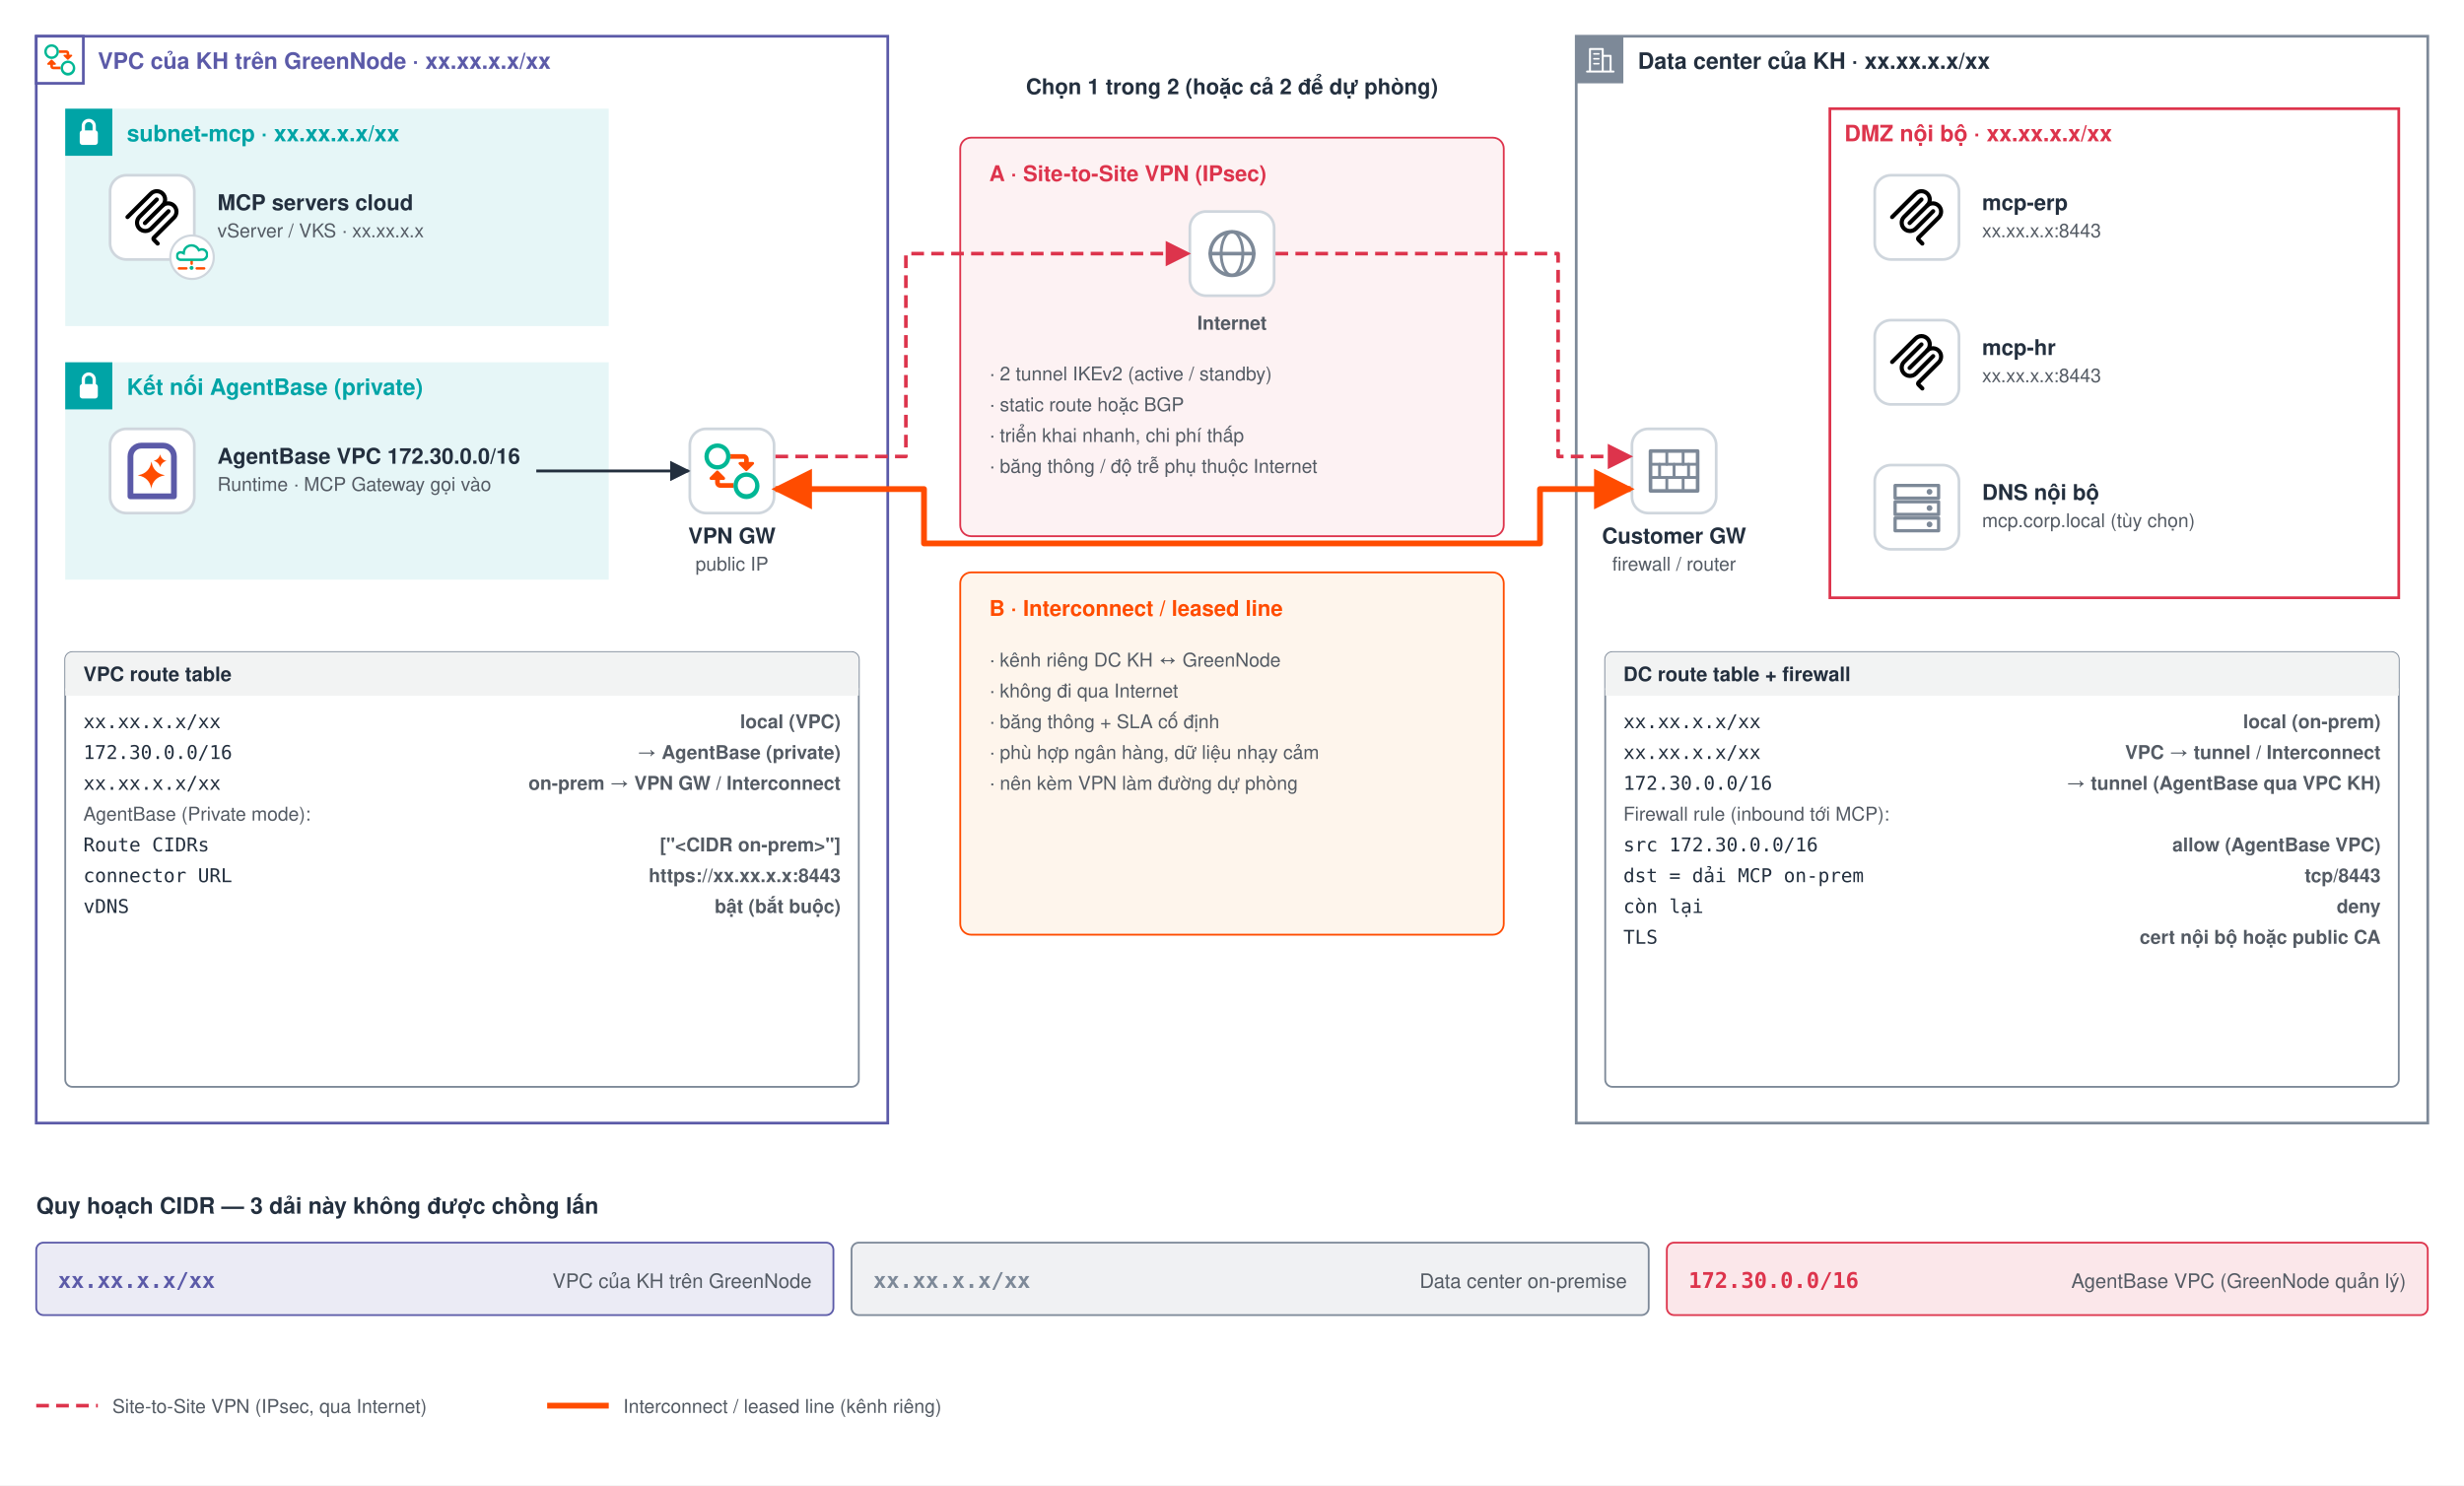
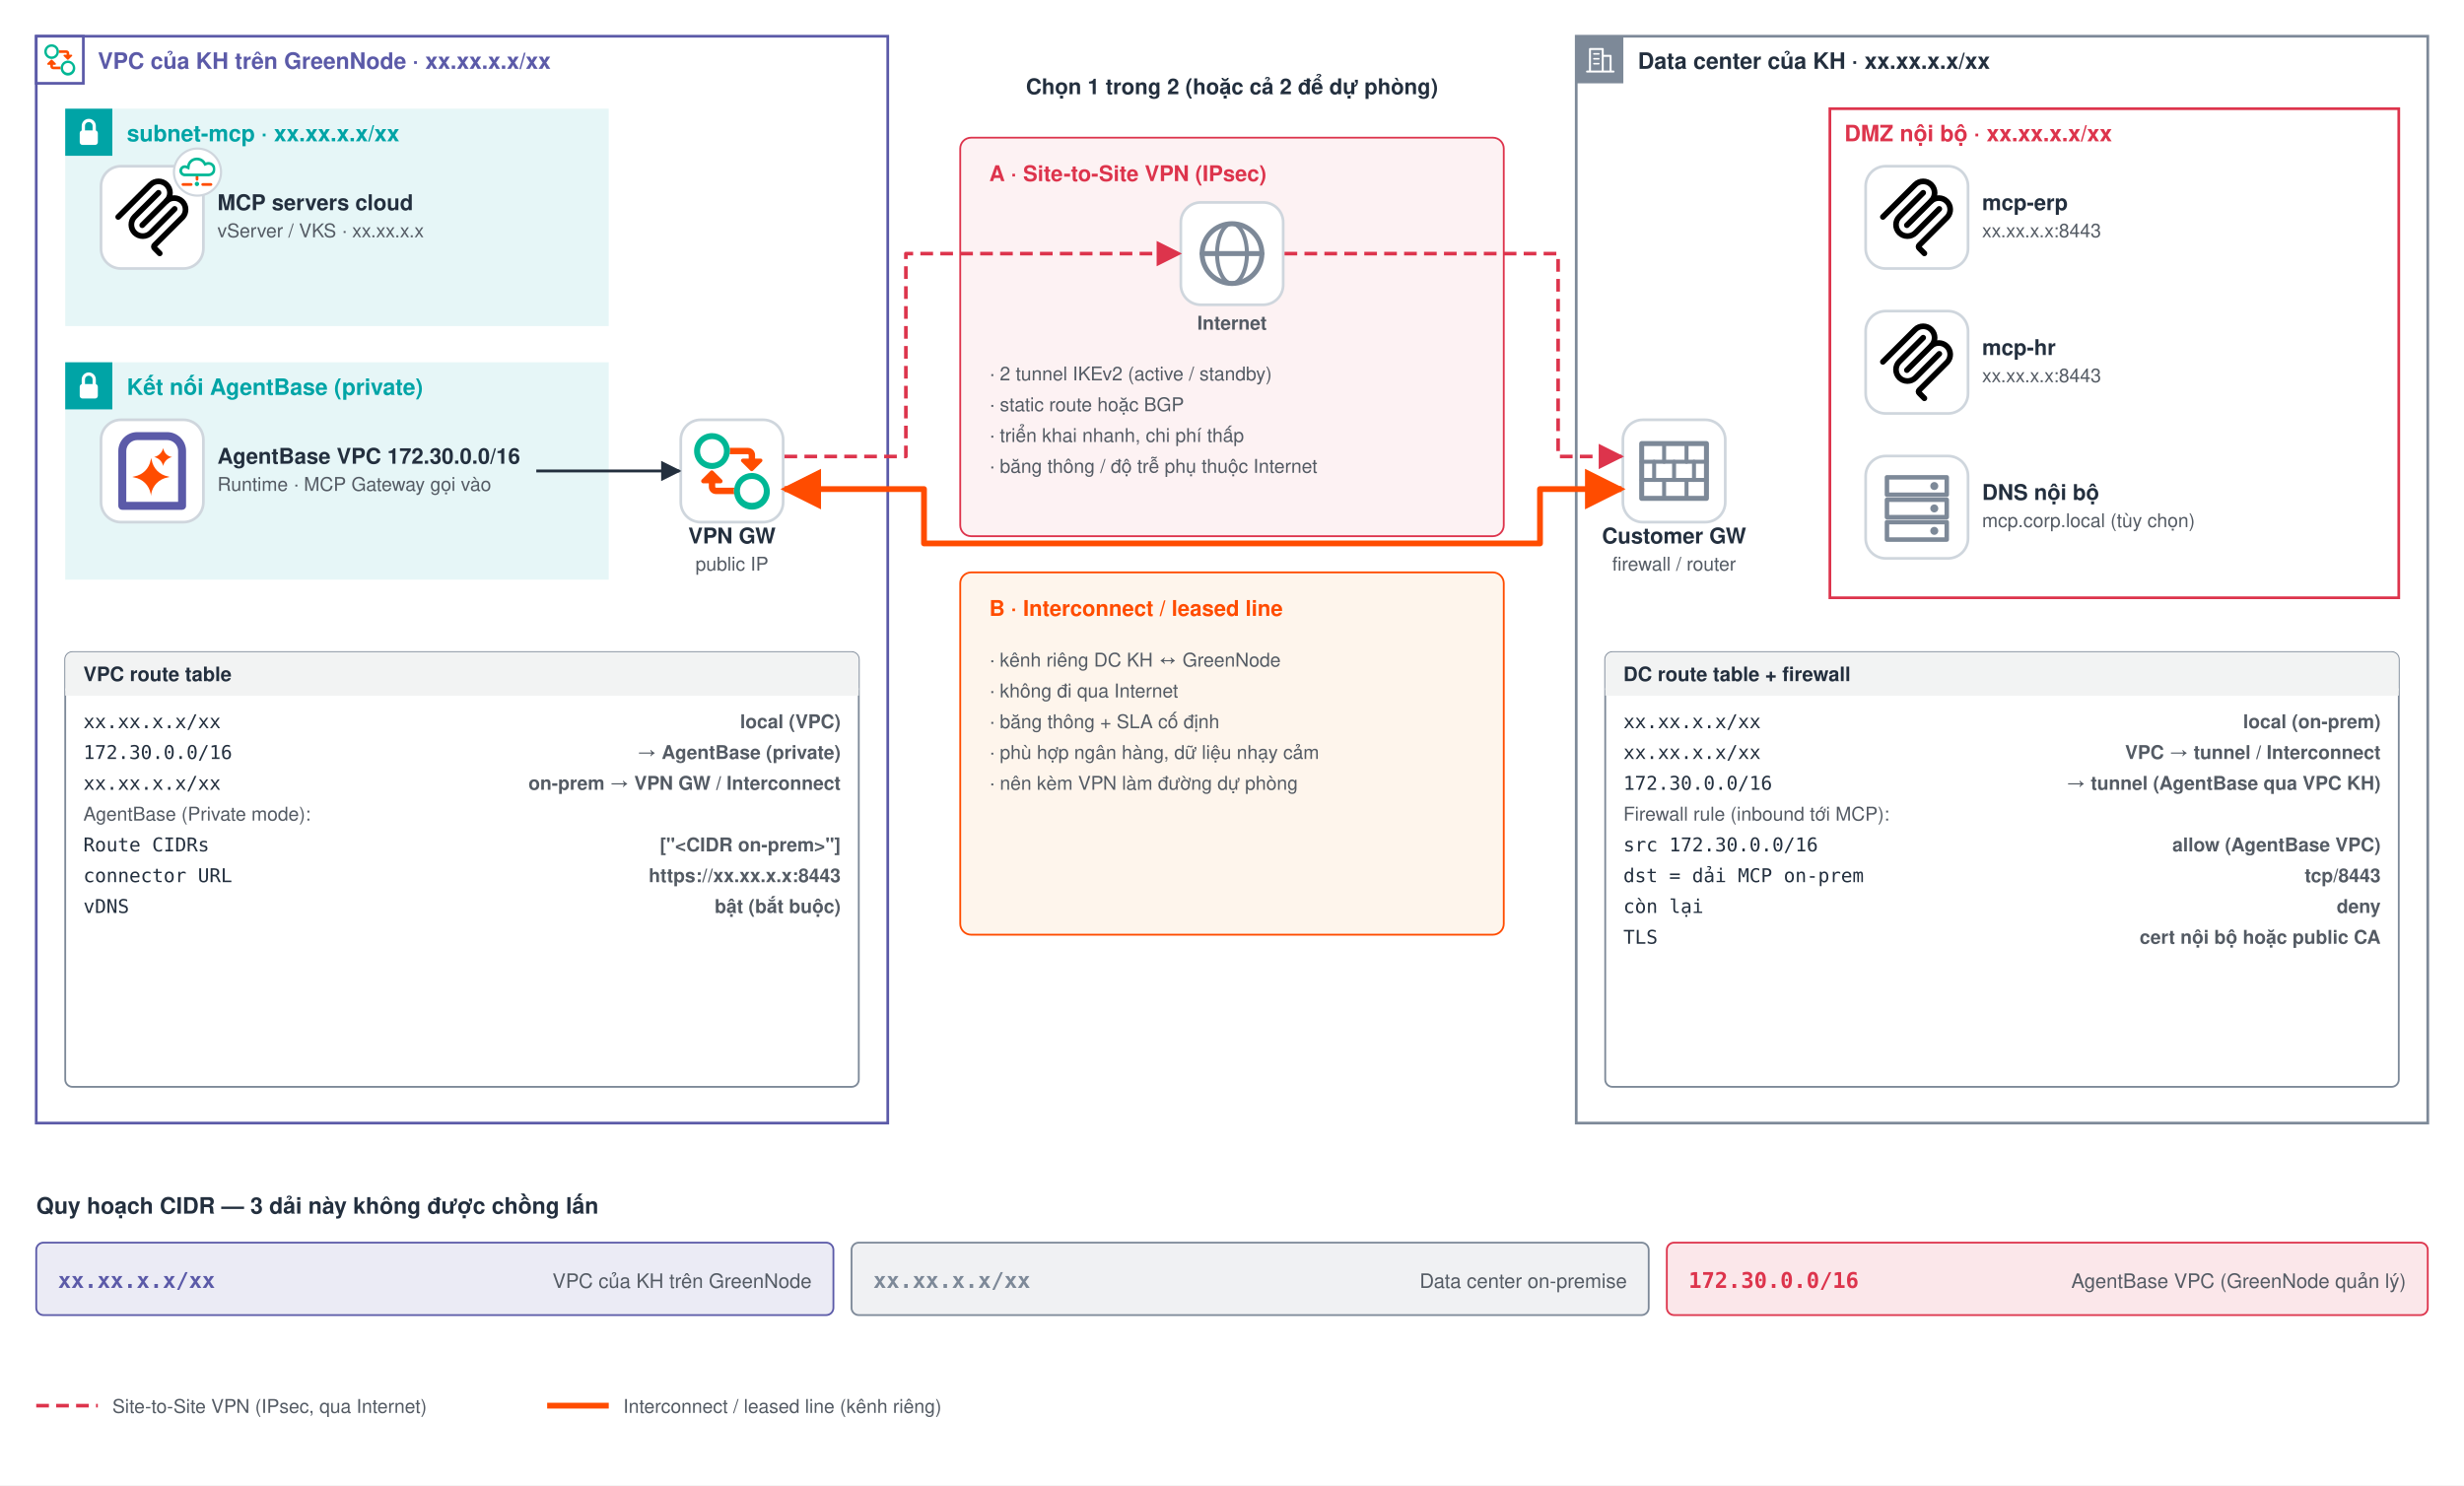
<svg xmlns="http://www.w3.org/2000/svg" xmlns:xlink="http://www.w3.org/1999/xlink" width="1360" height="820" viewBox="0 0 1360 820" font-family="Helvetica Neue,Helvetica,Arial,sans-serif" role="img" aria-label="Thông mạng on-premise với VPC của KH trên GreenNode: Site-to-Site VPN hoặc Interconnect, route và firewall hai đầu">
  <rect width="1360" height="820" fill="#FFFFFF" />
  <defs>
    <marker id="a-ink" viewBox="0 0 10 10" refX="9" refY="5" markerWidth="7" markerHeight="7" orient="auto-start-reverse">
      <path d="M0 0L10 5L0 10z" fill="#232F3E" />
    </marker>
    <marker id="a-org" viewBox="0 0 10 10" refX="9" refY="5" markerWidth="7" markerHeight="7" orient="auto-start-reverse">
      <path d="M0 0L10 5L0 10z" fill="#FF4C00" />
    </marker>
    <marker id="a-red" viewBox="0 0 10 10" refX="9" refY="5" markerWidth="7" markerHeight="7" orient="auto-start-reverse">
      <path d="M0 0L10 5L0 10z" fill="#DD344C" />
    </marker>
    <symbol id="gn-ai" viewBox="0 0 20 20" fill="none">
      <path fill="#358DD5" d="M16.5,6.3c-0.5-1.2-1.6-2-2.9-2c-0.3-1.7-1.9-3-3.7-3c-1.8,0-3.3,1.3-3.7,3C5,4.1,3.7,5,3.3,6.3C2.1,6.6,1.2,7.7,1.2,9c0,1.5,1.2,2.8,2.8,2.8h12c1.5,0,2.8-1.2,2.8-2.8C18.8,7.7,17.8,6.6,16.5,6.3z M16,10.2H4c-0.7,0-1.2-0.6-1.2-1.2S3.3,7.7,4,7.7c0.3,0,0.7,0.1,0.9,0.4L6,9.2c0.3,0.3,0.8,0.3,1.1,0c0.3-0.3,0.3-0.8,0-1.1L5.9,7c-0.3-0.3-0.7-0.5-1-0.6C5.2,5.8,6,5.6,6.6,5.9c0.2,0.1,0.5,0.1,0.8,0c0.2-0.2,0.4-0.4,0.4-0.7c0-0.1,0-0.1,0-0.2c0-1.2,1-2.2,2.2-2.2s2.2,1,2.2,2.3c0,0.2,0.1,0.4,0.3,0.6c0.2,0.1,0.4,0.2,0.6,0.2c0.7-0.1,1.4,0.1,1.8,0.7c-0.3,0.1-0.6,0.3-0.8,0.5l-0.9,0.9h-0.7c-0.4,0-0.8,0.3-0.8,0.8c0,0.4,0.3,0.8,0.8,0.8h1c0.2,0,0.4-0.1,0.5-0.2l1.1-1.1c0.2-0.2,0.5-0.3,0.8-0.4c0,0,0,0,0,0c0.7,0,1.3,0.6,1.3,1.2S16.7,10.2,16,10.2z" />
      <path fill="#358DD5" d="M11.5,6.5L10.1,8l0.7,0.7V11c0,0.4-0.3,0.8-0.8,0.8S9.2,11.4,9.2,11V9.3L7.5,7.5c-0.3-0.3-0.3-0.8,0-1.1c0.3-0.3,0.8-0.3,1.1,0L9,6.9l1.5-1.5c0.3-0.3,0.8-0.3,1.1,0C11.8,5.8,11.8,6.2,11.5,6.5z" />
      <path fill="#358DD5" d="M10.8,11v3.4c-0.2-0.1-0.5-0.1-0.8-0.1s-0.5,0-0.8,0.1V11c0-0.4,0.3-0.8,0.8-0.8S10.8,10.6,10.8,11z" />
      <path fill="#358DD5" d="M14.5,13.5c-0.5,0.2-0.8,0.6-1.1,1.1l-1-1c-0.1-0.1-0.2-0.3-0.2-0.5v-2c0-0.4,0.3-0.8,0.8-0.8s0.8,0.3,0.8,0.8v1.7L14.5,13.5z" />
      <path fill="#358DD5" d="M7.8,11v2c0,0.2-0.1,0.4-0.2,0.5l-1,1c-0.2-0.5-0.6-0.8-1.1-1.1l0.8-0.8V11c0-0.4,0.3-0.8,0.8-0.8S7.8,10.6,7.8,11z" />
      <path fill="#FF5F4E" d="M10.8,14.4c-0.2-0.1-0.5-0.1-0.8-0.1s-0.5,0-0.8,0.1c-0.9,0.3-1.5,1.1-1.5,2.1c0,1.2,1,2.2,2.2,2.2s2.2-1,2.2-2.2C12.2,15.5,11.6,14.7,10.8,14.4z M10,17.2c-0.4,0-0.8-0.3-0.8-0.8c0-0.4,0.3-0.8,0.8-0.8s0.8,0.3,0.8,0.8C10.8,16.9,10.4,17.2,10,17.2z" />
      <path fill="#FF5F4E" d="M6.5,14.5c-0.2-0.5-0.6-0.8-1.1-1.1c-0.3-0.1-0.6-0.2-1-0.2c-1.2,0-2.2,1-2.2,2.2s1,2.2,2.2,2.2s2.2-1,2.2-2.2C6.8,15.1,6.7,14.8,6.5,14.5z M4.5,16.2c-0.4,0-0.8-0.3-0.8-0.8c0-0.4,0.3-0.8,0.8-0.8s0.8,0.3,0.8,0.8C5.2,15.9,4.9,16.2,4.5,16.2z" />
      <path fill="#FF5F4E" d="M15.5,13.2c-0.3,0-0.7,0.1-1,0.2c-0.5,0.2-0.8,0.6-1.1,1.1c-0.1,0.3-0.2,0.6-0.2,1c0,1.2,1,2.2,2.2,2.2s2.2-1,2.2-2.2S16.7,13.2,15.5,13.2z M15.5,16.2c-0.4,0-0.8-0.3-0.8-0.8c0-0.4,0.3-0.8,0.8-0.8s0.8,0.3,0.8,0.8C16.2,15.9,15.9,16.2,15.5,16.2z" />
    </symbol>
    <symbol id="gn-cr" viewBox="0 0 20 20" fill="none">
      <path fill="#00682E" d="M17.6,4.3L11,1.6c-0.7-0.3-1.3-0.3-2,0L2.4,4.3C1.7,4.6,1.2,5.3,1.2,6v10.6c0,1.2,0.9,2.1,2.1,2.1h13.6c1,0,1.8-0.8,1.8-1.8V6C18.8,5.3,18.3,4.6,17.6,4.3z M14.2,17.2H5.8V16c0-0.1,0.1-0.2,0.2-0.2h8c0.1,0,0.2,0.1,0.2,0.2V17.2z M17.2,16.9c0,0.2-0.1,0.3-0.3,0.3h-1.2V16c0-1-0.8-1.8-1.8-1.8H6c-1,0-1.8,0.8-1.8,1.8v1.2H3.3c-0.3,0-0.6-0.3-0.6-0.6V6c0-0.1,0.1-0.2,0.2-0.3L9.6,3C9.7,2.9,9.9,2.9,10,2.9c0.2,0,0.3,0,0.4,0.1l6.6,2.7c0.1,0.1,0.2,0.2,0.2,0.3V16.9z" />
      <path fill="#FF3D00" d="M13.2,9c0,0.4-0.3,0.8-0.8,0.8h-1.7c-0.4,0-0.8-0.3-0.8-0.8s0.3-0.8,0.8-0.8h1.7C12.9,8.2,13.2,8.6,13.2,9z" />
      <path fill="#00682E" d="M13.2,13c0,0.4-0.3,0.8-0.8,0.8h-1.7c-0.4,0-0.8-0.3-0.8-0.8s0.3-0.8,0.8-0.8h1.7C12.9,12.2,13.2,12.6,13.2,13z" />
      <path fill="#00682E" d="M15.8,8v1.5c0,0.4-0.3,0.8-0.8,0.8s-0.8-0.3-0.8-0.8V8c0-0.1-0.1-0.2-0.2-0.2H6C5.9,7.8,5.8,7.9,5.8,8v1.5c0,0.4-0.3,0.8-0.8,0.8S4.2,9.9,4.2,9.5V8C4.2,7,5,6.2,6,6.2h8C15,6.2,15.8,7,15.8,8z" />
      <path fill="#FF3D00" d="M15.8,12v1.5c0,0.4-0.3,0.8-0.8,0.8s-0.8-0.3-0.8-0.8V12c0-0.1-0.1-0.2-0.2-0.2H6c-0.1,0-0.2,0.1-0.2,0.2v1.5c0,0.4-0.3,0.8-0.8,0.8s-0.8-0.3-0.8-0.8V12c0-1,0.8-1.8,1.8-1.8h8C15,10.2,15.8,11,15.8,12z" />
    </symbol>
    <symbol id="gn-server" viewBox="0 0 20 20" fill="none">
      <line x1="9.75" y1="12.447" x2="9.75" y2="13.977" stroke="#FF4C00" stroke-width="1.5" stroke-linecap="round" />
      <line x1="6.523" y1="16.841" x2="1.962" y2="16.841" stroke="#FF4C00" stroke-width="1.5" stroke-linecap="round" />
      <line x1="17.432" y1="16.841" x2="12.871" y2="16.841" stroke="#FF4C00" stroke-width="1.5" stroke-linecap="round" />
      <mask id="gn-server-path-4-inside-1_14569_691052" fill="white">
        <path fill-rule="evenodd" clip-rule="evenodd" d="M16.061 12.303H9.697H3.03H2.424V12.242C1.041 11.962 0 10.739 0 9.273C0 7.599 1.357 6.242 3.03 6.242C3.477 6.242 3.902 6.339 4.284 6.513C4.617 3.969 6.913 2 9.697 2C11.786 2 13.601 3.109 14.517 4.738C14.991 4.536 15.513 4.424 16.061 4.424C18.236 4.424 20 6.188 20 8.364C20 10.437 18.398 12.137 16.364 12.291V12.303H16.061Z" />
      </mask>
      <path d="M2.424 12.303H0.924V13.803H2.424V12.303ZM2.424 12.242H3.924V11.016L2.723 10.772L2.424 12.242ZM4.284 6.513L3.663 7.878L5.508 8.718L5.771 6.708L4.284 6.513ZM14.517 4.738L13.21 5.473L13.869 6.645L15.105 6.118L14.517 4.738ZM16.364 12.291L16.25 10.796L14.864 10.901V12.291H16.364ZM16.364 12.303V13.803H17.864V12.303H16.364ZM16.061 10.803H9.697V13.803H16.061V10.803ZM9.697 10.803H3.03V13.803H9.697V10.803ZM3.03 10.803H2.424V13.803H3.03V10.803ZM3.924 12.303V12.242H0.924V12.303H3.924ZM2.723 10.772C2.025 10.631 1.5 10.011 1.5 9.273H-1.5C-1.5 11.466 0.057 13.293 2.126 13.712L2.723 10.772ZM1.5 9.273C1.5 8.428 2.185 7.742 3.03 7.742V4.742C0.528 4.742 -1.5 6.771 -1.5 9.273H1.5ZM3.03 7.742C3.259 7.742 3.472 7.792 3.663 7.878L4.905 5.148C4.332 4.887 3.696 4.742 3.03 4.742V7.742ZM5.771 6.708C5.999 4.966 7.61 3.5 9.697 3.5V0.5C6.217 0.5 3.235 2.973 2.797 6.318L5.771 6.708ZM9.697 3.5C11.253 3.5 12.563 4.324 13.21 5.473L15.825 4.003C14.638 1.894 12.319 0.5 9.697 0.5V3.5ZM15.105 6.118C15.397 5.994 15.719 5.924 16.061 5.924V2.924C15.307 2.924 14.585 3.078 13.929 3.358L15.105 6.118ZM16.061 5.924C17.408 5.924 18.5 7.016 18.5 8.364H21.5C21.5 5.36 19.065 2.924 16.061 2.924V5.924ZM18.5 8.364C18.5 9.647 17.508 10.7 16.25 10.796L16.477 13.787C19.288 13.573 21.5 11.228 21.5 8.364H18.5ZM14.864 12.291V12.303H17.864V12.291H14.864ZM16.364 10.803H16.061V13.803H16.364V10.803Z" fill="#00B795" mask="url(#gn-server-path-4-inside-1_14569_691052)" />
      <circle cx="9.697" cy="16.546" r="1.212" fill="#00B795" />
    </symbol>
    <symbol id="gn-vks" viewBox="0 0 20 20" fill="none">
      <path fill="#FF4C00" d="M19.5,11.4L18,4.9c-0.1-0.3-0.2-0.6-0.4-0.8c-0.2-0.2-0.4-0.4-0.7-0.5l-6.1-2.9c-0.3-0.1-0.6-0.2-0.9-0.2H9.9c-0.2,0-0.5,0.1-0.7,0.2L3.1,3.6C2.8,3.7,2.6,3.9,2.4,4.1C2.2,4.3,2.1,4.6,2,4.9l-1.5,6.5c-0.1,0.2-0.1,0.5,0,0.8c0,0.2,0.1,0.5,0.3,0.7l0.1,0.1l4.2,5.2c0.2,0.2,0.4,0.4,0.7,0.5C6,18.9,6.3,19,6.6,19h6.8c0.3,0,0.6-0.1,0.8-0.2c0.3-0.1,0.5-0.3,0.7-0.5l4.2-5.2c0.2-0.2,0.3-0.5,0.4-0.8C19.5,12,19.5,11.7,19.5,11.4zM18,11.9c0,0.1,0,0.1-0.1,0.2l-4.2,5.2c0,0-0.1,0.1-0.1,0.1c-0.1,0-0.1,0-0.2,0H6.6c-0.1,0-0.1,0-0.2,0c0,0-0.1-0.1-0.1-0.1L2,12c0,0,0-0.1,0-0.1c0,0,0-0.1,0-0.2l1.5-6.5c0-0.1,0-0.1,0.1-0.2c0,0,0.1-0.1,0.1-0.1L9.8,2c0,0,0.1,0,0.2,0c0.1,0,0.1,0,0.2,0l6.1,2.9c0,0,0.1,0.1,0.1,0.1c0,0,0.1,0.1,0.1,0.2l1.5,6.5C18,11.8,18,11.9,18,11.9z" />
      <path fill="#00B795" d="M16.1,10.9c-0.2,0-0.3,0-0.3,0h-0.1c-0.2,0-0.4,0-0.6-0.1l-0.1-0.2c0.1-0.5,0-1.1-0.1-1.6c-0.1-0.5-0.3-1-0.6-1.5l0.1-0.1c0.1-0.1,0.3-0.2,0.5-0.3l0.1-0.1c0.4-0.2,0.4-0.7,0.1-1c-0.2-0.2-0.5-0.2-0.8-0.1l-0.1,0.1l-0.2,0.2l-0.1,0.1c-0.2,0.2-0.3,0.3-0.4,0.4h-0.2c-0.8-0.8-1.8-1.2-2.9-1.4V5c0-0.2,0-0.4,0-0.6V4c0-0.4-0.3-0.6-0.6-0.6S9.4,3.5,9.4,3.9V4c0,0.1,0,0.2,0,0.3v0.1c0,0.2,0,0.4,0,0.6L9.3,5.1c-0.2,0-0.3,0.1-0.5,0.1C8,5.4,7.2,5.9,6.5,6.5H6.3C6.2,6.4,6,6.3,5.9,6.1L5.8,6L5.6,5.8L5.5,5.8C5.2,5.5,4.7,5.6,4.5,5.9C4.4,6.2,4.5,6.5,4.8,6.7l0.1,0.1l0.2,0.1L5.2,7C5.4,7,5.6,7.1,5.7,7.2v0.2c-0.6,0.9-0.8,2-0.7,3.1l-0.1,0.1c-0.2,0.1-0.4,0.1-0.6,0.1H4.2c-0.1,0-0.2,0-0.3,0l-0.1,0c-0.3,0.1-0.5,0.4-0.4,0.7C3.5,11.8,3.8,12,4.1,12h0.1l0.1,0c0.1,0,0.2-0.1,0.2-0.1l0.1,0c0.2-0.1,0.4-0.2,0.6-0.2h0.2c0.4,1,1.1,1.9,2,2.5v0.2c-0.1,0.2-0.2,0.3-0.3,0.5L7,15l-0.2,0.2c-0.1,0.3,0,0.7,0.2,0.8c0.3,0.2,0.7,0.1,0.9-0.2V15.7l0.1-0.2l0.1-0.3c0-0.2,0.1-0.3,0.2-0.4h0.2c0.9,0.3,1.8,0.4,2.7,0.1c0.2,0,0.3-0.1,0.5-0.1l0.1,0.1c0.1,0.1,0.1,0.3,0.2,0.6l0.1,0.3c0.2,0.3,0.5,0.4,0.8,0.3c0.3-0.1,0.4-0.5,0.2-0.8l-0.1-0.3c-0.1-0.2-0.2-0.4-0.3-0.5v-0.2c0.9-0.6,1.6-1.5,2-2.5h0.2c0.2,0,0.3,0.1,0.6,0.2l0.3,0.1c0.3,0.1,0.6-0.1,0.7-0.4C16.7,11.2,16.5,10.9,16.1,10.9zM9.8,9.6h0.4l0.2,0.3l-0.1,0.4L10,10.5l-0.3-0.2L9.6,9.9L9.8,9.6zM6.4,10.2c0-0.6,0.1-1.2,0.4-1.8l1.2,1v0l0.1,0.1c0,0,0,0.1,0,0.2c0,0,0,0-0.1,0L6.4,10.2zM8.5,11.4l0,0.1h0l-0.6,1.4c-0.5-0.4-0.9-0.9-1.2-1.4l1.5-0.3v0l0.1,0C8.5,11.2,8.5,11.2,8.5,11.4zM8.9,8.2L7.7,7.3c0.4-0.4,1-0.6,1.5-0.8h0.1L9.2,8.2c0,0.1-0.1,0.1-0.2,0.1L8.9,8.2zM10.8,13.5c-0.6,0.1-1.2,0.1-1.7,0L9.9,12H10l0.1,0l0.8,1.5H10.8zM11.1,8.2L11.1,8.2c-0.2,0.1-0.2,0.1-0.3,0.1v-0.2l-0.1-1.5c0.6,0.1,1.2,0.4,1.7,0.8L11.1,8.2zM12.1,12.9l-0.6-1.4v-0.1c0-0.1,0-0.1,0.1-0.2l1.7,0.3C13,12,12.6,12.5,12.1,12.9zM12.1,9.7L12,9.7c-0.1,0-0.1-0.1-0.1-0.1v-0.1l1.2-1.1c0.1,0.3,0.2,0.6,0.3,0.9c0.1,0.3,0.1,0.6,0.1,0.9L12.1,9.7z" />
    </symbol>
    <symbol id="gn-vdb" viewBox="0 0 20 20" fill="none">
      <path fill="#FF4C00" d="M10,13.8c-0.4,0-0.8-0.3-0.8-0.8v-0.8H5c-0.4,0-0.8-0.3-0.8-0.8s0.3-0.8,0.8-0.8h10c0.4,0,0.8,0.3,0.8,0.8s-0.3,0.8-0.8,0.8h-4.2V13C10.8,13.4,10.4,13.8,10,13.8z" />
      <path fill="#00B795" d="M11.6,14.8H8.4c-0.9,0-1.6,0.7-1.6,1.6v1.7c0,0.9,0.7,1.6,1.6,1.6h3.2c0.9,0,1.6-0.7,1.6-1.6v-1.7C13.2,15.5,12.5,14.8,11.6,14.8z M11.8,18.1c0,0.1-0.1,0.1-0.1,0.1H8.4c-0.1,0-0.1-0.1-0.1-0.1v-1.7c0-0.1,0.1-0.1,0.1-0.1h3.2c0.1,0,0.1,0.1,0.1,0.1V18.1z" />
      <path fill="#00B795" d="M5,0.2C2.3,0.2,0.2,1.4,0.2,3v4c0,1.6,2,2.8,4.8,2.8S9.8,8.6,9.8,7V3C9.8,1.4,7.7,0.2,5,0.2z M5,8.2C3.1,8.2,1.8,7.5,1.8,7c0.8,0.5,2,0.7,3.2,0.7S7.4,7.5,8.2,7C8.2,7.5,6.9,8.2,5,8.2z M5,6.2C3.1,6.2,1.8,5.5,1.8,5c0.8,0.5,2,0.7,3.2,0.7S7.4,5.5,8.2,5C8.2,5.5,6.9,6.2,5,6.2z M5,4.2C3,4.2,1.8,3.5,1.8,3S3,1.8,5,1.8S8.2,2.5,8.2,3S7,4.2,5,4.2z" />
      <path fill="#00B795" d="M15,0.2c-2.7,0-4.8,1.2-4.8,2.8v4c0,1.6,2,2.8,4.8,2.8s4.8-1.2,4.8-2.8V3C19.8,1.4,17.7,0.2,15,0.2z M15,8.2c-1.9,0-3.2-0.7-3.2-1.2c0.8,0.5,2,0.7,3.2,0.7s2.4-0.3,3.2-0.7C18.2,7.5,16.9,8.2,15,8.2z M15,6.2c-1.9,0-3.2-0.7-3.2-1.2c0.8,0.5,2,0.7,3.2,0.7s2.4-0.3,3.2-0.7C18.2,5.5,16.9,6.2,15,6.2z M15,4.2c-2,0-3.2-0.8-3.2-1.2S13,1.8,15,1.8s3.2,0.8,3.2,1.2S17,4.2,15,4.2z" />
    </symbol>
    <symbol id="gn-vnet" viewBox="0 0 20 20" fill="none">
      <path fill="#FF4C00" d="M17.5,7.7l-2.2,2.2c-0.2,0.2-0.5,0.2-0.7,0l-2.2-2.2c-0.3-0.3-0.1-0.8,0.4-0.8h1.4V6c0-0.1-0.1-0.2-0.2-0.2H9.4c0-0.2,0.1-0.5,0.1-0.8s0-0.5-0.1-0.8H14c1,0,1.8,0.8,1.8,1.8v0.9h1.4C17.6,6.9,17.8,7.4,17.5,7.7z" />
      <path fill="#00B795" d="M9.4,4.2C9.1,2.1,7.2,0.5,5,0.5c-2.5,0-4.5,2-4.5,4.5s2,4.5,4.5,4.5c2.2,0,4.1-1.6,4.4-3.8c0-0.2,0.1-0.5,0.1-0.8S9.5,4.5,9.4,4.2z M5,8C3.3,8,2,6.7,2,5s1.3-3,3-3s3,1.3,3,3S6.7,8,5,8z" />
      <path fill="#FF4C00" fill-rule="evenodd" clip-rule="evenodd" d="M10.5,15c0,0.3,0,0.5,0.1,0.8H6c-1,0-1.8-0.8-1.8-1.8v-0.9H2.8c-0.4,0-0.7-0.5-0.4-0.9l2.2-2.2c0.2-0.2,0.5-0.2,0.7,0l2.2,2.2c0.3,0.3,0.1,0.9-0.4,0.9H5.8V14c0,0.1,0.1,0.2,0.2,0.2h4.6C10.5,14.5,10.5,14.7,10.5,15z" />
      <path fill="#00B795" d="M15,10.5c-2.2,0-4.1,1.6-4.4,3.8c0,0.2-0.1,0.5-0.1,0.8s0,0.5,0.1,0.8c0.3,2.1,2.2,3.8,4.4,3.8c2.5,0,4.5-2,4.5-4.5S17.5,10.5,15,10.5z M15,18c-1.7,0-3-1.3-3-3s1.3-3,3-3s3,1.3,3,3S16.7,18,15,18z" />
    </symbol>
    <symbol id="mcp" viewBox="60 20 1800 1800" fill="none">
      <g stroke="#000000" stroke-width="128" stroke-linecap="round" stroke-linejoin="round">
        <path d="M193 910L920 183A258 258 0 0 1 1286 548L735 1097" />
        <path d="M1103 365L565 903A258 258 0 0 0 930 1268L1467 729" />
        <path d="M1286 548A258 258 0 0 1 1650 912L1015 1547Q980 1582 1015 1617L1130 1733" />
      </g>
    </symbol>
    <symbol id="agent-runtime" viewBox="0 0 16 16" fill="none">
      <path fill="#FF4C00" d="M10,0.7H7.5c-3.2,0-5.8,2.6-5.8,5.8v4.7c0,0.4-0.1,0.8-0.3,1.2l-1.1,1.8c-0.1,0.2-0.1,0.5,0,0.8c0.1,0.2,0.4,0.4,0.7,0.4h9c3.2,0,5.8-2.6,5.8-5.8v-3C15.8,3.3,13.2,0.7,10,0.7z M14.2,9.5c0,2.3-1.9,4.2-4.2,4.2H2.3l0.4-0.6c0.3-0.6,0.5-1.2,0.5-1.9V6.5c0-2.3,1.9-4.2,4.2-4.2H10c2.3,0,4.2,1.9,4.2,4.2V9.5z" />
      <path fill="#00B795" d="M11.2,8.7l-0.4,0.1C9.3,9,8.2,10.1,7.9,11.6L7.8,12l-0.1-0.4C7.5,10.1,6.3,9,4.9,8.7L4.5,8.7l0.4-0.1c1.5-0.3,2.6-1.4,2.9-2.9l0.1-0.4l0.1,0.4c0.3,1.5,1.4,2.6,2.9,2.9L11.2,8.7z" />
      <path fill="#00B795" d="M12.5,5.6c-0.8,0.1-1.4,0.8-1.6,1.5c-0.1-0.8-0.8-1.4-1.5-1.5c0.8-0.1,1.4-0.8,1.5-1.6C11.1,4.8,11.7,5.4,12.5,5.6z" />
    </symbol>
    <symbol id="policy" viewBox="0 0 20 20" fill="none">
      <path d="M11.5 16.25H4.25c-0.83 0-1.5-0.67-1.5-1.5V3.25c0-0.83 0.67-1.5 1.5-1.5h6.6l3.4 3.4v2.6" stroke="#00B795" stroke-width="1.5" stroke-linecap="round" stroke-linejoin="round" />
      <path d="M10.75 1.9v2.85c0 0.41 0.34 0.75 0.75 0.75h2.75" stroke="#00B795" stroke-width="1.5" stroke-linecap="round" stroke-linejoin="round" />
      <path d="M5.5 7.25h4.5M5.5 10.25h3.25M5.5 13.25h2.5" stroke="#00B795" stroke-width="1.5" stroke-linecap="round" />
      <path d="M15 9.6l3.6 1.35v2.75c0 2.25-1.6 3.6-3.6 4.3c-2-0.7-3.6-2.05-3.6-4.3v-2.75z" fill="#FFFFFF" stroke="#FF4C00" stroke-width="1.5" stroke-linejoin="round" />
      <path d="M13.5 14l1.05 1.05l2-2.1" stroke="#FF4C00" stroke-width="1.5" stroke-linecap="round" stroke-linejoin="round" />
    </symbol>
    <symbol id="mcp-gateway" viewBox="0 0 16 16" fill="none">
      <path fill="#5B5AA8" d="M11,0.2H5C2.9,0.2,1.2,1.9,1.2,4v11c0,0.4,0.3,0.8,0.8,0.8h12c0.4,0,0.8-0.3,0.8-0.8V4C14.8,1.9,13.1,0.2,11,0.2z M13.2,14.2H2.8V4c0-1.2,1-2.2,2.2-2.2h6c1.2,0,2.2,1,2.2,2.2V14.2z" />
      <path fill="#FF4C00" d="M11.5,9.2l-0.4,0.1c-1.7,0.3-3,1.6-3.3,3.3L7.8,13l-0.1-0.4c-0.3-1.7-1.6-3-3.3-3.3L4,9.2l0.4-0.1c1.7-0.3,3-1.6,3.3-3.3l0.1-0.4l0.1,0.4c0.3,1.7,1.6,3,3.3,3.3L11.5,9.2z" />
      <path fill="#FF4C00" d="M12,5.2c-0.9,0.2-1.6,0.9-1.8,1.8c-0.2-0.9-0.9-1.6-1.8-1.8c0.9-0.2,1.6-0.9,1.8-1.8C10.4,4.4,11.1,5.1,12,5.2z" />
    </symbol>
    <symbol id="inbound-auth" viewBox="0 0 20 20" fill="none">
      <path d="M16.25 10.5V4.25c0-0.83-0.67-1.5-1.5-1.5H3.25c-0.83 0-1.5 0.67-1.5 1.5v10.5c0 0.83 0.67 1.5 1.5 1.5h7.25" stroke="#00B795" stroke-width="1.5" stroke-linecap="round" stroke-linejoin="round" />
      <path d="M1.75 6.25h14.5" stroke="#00B795" stroke-width="1.5" />
      <circle cx="11.6" cy="4.5" r="0.75" fill="#00B795" />
      <circle cx="13.3" cy="4.5" r="0.75" fill="#00B795" />
      <circle cx="15" cy="4.5" r="0.75" fill="#00B795" />
      <path d="M4.5 11h5.25M7.75 8.75L10 11l-2.25 2.25" stroke="#FF4C00" stroke-width="1.5" stroke-linecap="round" stroke-linejoin="round" />
      <g stroke="#FF4C00" stroke-width="1.5" stroke-linecap="round">
        <path d="M14.1 13.1l1.3-1.3a1.9 1.9 0 0 1 2.7 2.7l-1.3 1.3" />
        <path d="M16.1 17.1l-1.3 1.3a1.9 1.9 0 0 1 -2.7-2.7l1.3-1.3" />
        <path d="M14.2 16.3l2.1-2.1" />
      </g>
    </symbol>
  </defs>
  <rect x="20" y="20" width="470" height="600" fill="none" stroke="#5B5AA8" stroke-width="1.5" />
  <rect x="20" y="20" width="26" height="26" fill="#FFFFFF" stroke="#5B5AA8" stroke-width="1.5" />
  <use href="#gn-vnet" xlink:href="#gn-vnet" x="24" y="24" width="18" height="18" />
  <text x="54" y="38" font-size="12.5" font-weight="700" fill="#5B5AA8" text-anchor="start">VPC của KH trên GreenNode · xx.xx.x.x/xx</text>
  <rect x="36" y="60" width="300" height="120" fill="#E6F6F7" stroke="none" stroke-width="1.5" />
  <rect x="36" y="60" width="26" height="26" fill="#00A4A6" />
  <rect x="44" y="72" width="10" height="8" rx="1.5" fill="#FFFFFF" />
  <path d="M46 72v-2.5a3 3 0 0 1 6 0v2.5" fill="none" stroke="#FFFFFF" stroke-width="1.8" stroke-linecap="round" stroke-linejoin="round" />
  <text x="70" y="78" font-size="12.5" font-weight="700" fill="#00A4A6" text-anchor="start">subnet-mcp · xx.xx.x.x/xx</text>
  <rect x="36" y="200" width="300" height="120" fill="#E6F6F7" stroke="none" stroke-width="1.5" />
  <rect x="36" y="200" width="26" height="26" fill="#00A4A6" />
  <rect x="44" y="212" width="10" height="8" rx="1.5" fill="#FFFFFF" />
  <path d="M46 212v-2.5a3 3 0 0 1 6 0v2.5" fill="none" stroke="#FFFFFF" stroke-width="1.8" stroke-linecap="round" stroke-linejoin="round" />
  <text x="70" y="218" font-size="12.5" font-weight="700" fill="#00A4A6" text-anchor="start">Kết nối AgentBase (private)</text>
-   <rect x="60.75" y="96.75" width="46.5" height="46.5" rx="9" fill="#FFFFFF" stroke="#CFD6DD" stroke-width="1.5" />
-   <use href="#mcp" xlink:href="#mcp" x="68" y="104" width="32" height="32" />
-   <circle cx="106" cy="142" r="12" fill="#FFFFFF" stroke="#CFD6DD" stroke-width="1.2" />
-   <use href="#gn-server" xlink:href="#gn-server" x="97" y="133" width="18" height="18" />
+   <rect x="55.75" y="91.75" width="56.5" height="56.5" rx="11" fill="#FFFFFF" stroke="#CFD6DD" stroke-width="1.5" />
+   <use href="#mcp" xlink:href="#mcp" x="62" y="98" width="44" height="44" />
+   <circle cx="109" cy="95" r="13" fill="#FFFFFF" stroke="#CFD6DD" stroke-width="1.2" />
+   <use href="#gn-server" xlink:href="#gn-server" x="99" y="85" width="20" height="20" />
  <text x="120" y="116" font-size="12" font-weight="700" fill="#232F3E" text-anchor="start">MCP servers cloud</text>
  <text x="120" y="131.0" font-size="10.5" font-weight="400" fill="#545B64" text-anchor="start">vServer / VKS · xx.xx.x.x</text>
-   <rect x="60.75" y="236.75" width="46.5" height="46.5" rx="9" fill="#FFFFFF" stroke="#CFD6DD" stroke-width="1.5" />
-   <use href="#mcp-gateway" xlink:href="#mcp-gateway" x="68" y="244" width="32" height="32" />
+   <rect x="55.75" y="231.75" width="56.5" height="56.5" rx="11" fill="#FFFFFF" stroke="#CFD6DD" stroke-width="1.5" />
+   <use href="#mcp-gateway" xlink:href="#mcp-gateway" x="62" y="238" width="44" height="44" />
  <text x="120" y="256" font-size="12" font-weight="700" fill="#232F3E" text-anchor="start">AgentBase VPC 172.30.0.0/16</text>
  <text x="120" y="271.0" font-size="10.5" font-weight="400" fill="#545B64" text-anchor="start">Runtime · MCP Gateway gọi vào</text>
-   <rect x="380.75" y="236.75" width="46.5" height="46.5" rx="9" fill="#FFFFFF" stroke="#CFD6DD" stroke-width="1.5" />
-   <use href="#gn-vnet" xlink:href="#gn-vnet" x="388" y="244" width="32" height="32" />
+   <rect x="375.75" y="231.75" width="56.5" height="56.5" rx="11" fill="#FFFFFF" stroke="#CFD6DD" stroke-width="1.5" />
+   <use href="#gn-vnet" xlink:href="#gn-vnet" x="382" y="238" width="44" height="44" />
  <text x="404" y="300" font-size="12" font-weight="700" fill="#232F3E" text-anchor="middle">VPN GW</text>
  <text x="404" y="315" font-size="10.5" font-weight="400" fill="#545B64" text-anchor="middle">public IP</text>
  <rect x="36" y="360" width="438" height="240" rx="4" fill="#FFFFFF" stroke="#7D8998" stroke-width="1" />
  <rect x="36" y="360" width="438" height="24" rx="4" fill="#F2F3F3" />
  <rect x="36" y="380" width="438" height="4" fill="#F2F3F3" />
  <text x="46" y="376" font-size="11" font-weight="700" fill="#232F3E" text-anchor="start">VPC route table</text>
  <text x="46" y="402" font-size="10.5" fill="#232F3E" font-family="Menlo,Consolas,monospace">xx.xx.x.x/xx</text>
  <text x="464" y="402" font-size="10.5" font-weight="600" fill="#545B64" text-anchor="end">local (VPC)</text>
  <text x="46" y="419" font-size="10.5" fill="#232F3E" font-family="Menlo,Consolas,monospace">172.30.0.0/16</text>
  <text x="464" y="419" font-size="10.5" font-weight="600" fill="#545B64" text-anchor="end">→ AgentBase (private)</text>
  <text x="46" y="436" font-size="10.5" fill="#232F3E" font-family="Menlo,Consolas,monospace">xx.xx.x.x/xx</text>
  <text x="464" y="436" font-size="10.5" font-weight="600" fill="#545B64" text-anchor="end">on-prem → VPN GW / Interconnect</text>
  <text x="46" y="453" font-size="10.5" font-weight="400" fill="#545B64" text-anchor="start">AgentBase (Private mode):</text>
  <text x="46" y="470" font-size="10.5" fill="#232F3E" font-family="Menlo,Consolas,monospace">Route CIDRs</text>
  <text x="464" y="470" font-size="10.5" font-weight="600" fill="#545B64" text-anchor="end">["&lt;CIDR on-prem&gt;"]</text>
  <text x="46" y="487" font-size="10.5" fill="#232F3E" font-family="Menlo,Consolas,monospace">connector URL</text>
  <text x="464" y="487" font-size="10.5" font-weight="600" fill="#545B64" text-anchor="end">https://xx.xx.x.x:8443</text>
  <text x="46" y="504" font-size="10.5" fill="#232F3E" font-family="Menlo,Consolas,monospace">vDNS</text>
  <text x="464" y="504" font-size="10.5" font-weight="600" fill="#545B64" text-anchor="end">bật (bắt buộc)</text>
  <text x="680" y="52" font-size="12" font-weight="700" fill="#232F3E" text-anchor="middle">Chọn 1 trong 2 (hoặc cả 2 để dự phòng)</text>
  <rect x="530" y="76" width="300" height="220" rx="6" fill="#FDF2F3" stroke="#DD344C" stroke-width="1" />
  <text x="546" y="100" font-size="12" font-weight="700" fill="#DD344C" text-anchor="start">A · Site-to-Site VPN (IPsec)</text>
-   <rect x="656.75" y="116.75" width="46.5" height="46.5" rx="9" fill="#FFFFFF" stroke="#CFD6DD" stroke-width="1.5" />
-   <circle cx="680" cy="140" r="12" fill="none" stroke="#7D8998" stroke-width="2" />
-   <path d="M668 140h24" fill="none" stroke="#7D8998" stroke-width="2" stroke-linecap="round" stroke-linejoin="round" />
-   <path d="M680 128a6 12 0 0 0 0 24a6 12 0 0 0 0 -24" fill="none" stroke="#7D8998" stroke-width="1.6" stroke-linecap="round" stroke-linejoin="round" />
+   <rect x="651.75" y="111.75" width="56.5" height="56.5" rx="11" fill="#FFFFFF" stroke="#CFD6DD" stroke-width="1.5" />
+   <g transform="translate(680 140) scale(1.375) translate(-680 -140)">
+     <circle cx="680" cy="140" r="12" fill="none" stroke="#7D8998" stroke-width="2" />
+     <path d="M668 140h24" fill="none" stroke="#7D8998" stroke-width="2" stroke-linecap="round" stroke-linejoin="round" />
+     <path d="M680 128a6 12 0 0 0 0 24a6 12 0 0 0 0 -24" fill="none" stroke="#7D8998" stroke-width="1.6" stroke-linecap="round" stroke-linejoin="round" />
+   </g>
  <text x="680" y="182" font-size="10.5" font-weight="600" fill="#545B64" text-anchor="middle">Internet</text>
  <text x="546" y="210" font-size="10.5" font-weight="400" fill="#545B64" text-anchor="start">· 2 tunnel IKEv2 (active / standby)</text>
  <text x="546" y="227" font-size="10.5" font-weight="400" fill="#545B64" text-anchor="start">· static route hoặc BGP</text>
  <text x="546" y="244" font-size="10.5" font-weight="400" fill="#545B64" text-anchor="start">· triển khai nhanh, chi phí thấp</text>
  <text x="546" y="261" font-size="10.5" font-weight="400" fill="#545B64" text-anchor="start">· băng thông / độ trễ phụ thuộc Internet</text>
  <rect x="530" y="316" width="300" height="200" rx="6" fill="#FEF5EC" stroke="#FF4C00" stroke-width="1" />
  <text x="546" y="340" font-size="12" font-weight="700" fill="#FF4C00" text-anchor="start">B · Interconnect / leased line</text>
  <text x="546" y="368" font-size="10.5" font-weight="400" fill="#545B64" text-anchor="start">· kênh riêng DC KH ↔ GreenNode</text>
  <text x="546" y="385" font-size="10.5" font-weight="400" fill="#545B64" text-anchor="start">· không đi qua Internet</text>
  <text x="546" y="402" font-size="10.5" font-weight="400" fill="#545B64" text-anchor="start">· băng thông + SLA cố định</text>
  <text x="546" y="419" font-size="10.5" font-weight="400" fill="#545B64" text-anchor="start">· phù hợp ngân hàng, dữ liệu nhạy cảm</text>
  <text x="546" y="436" font-size="10.5" font-weight="400" fill="#545B64" text-anchor="start">· nên kèm VPN làm đường dự phòng</text>
  <rect x="870" y="20" width="470" height="600" fill="none" stroke="#7D8998" stroke-width="1.5" />
  <rect x="870" y="20" width="26" height="26" fill="#7D8998" />
  <g transform="translate(870 20) scale(0.5417)">
    <path d="M14 36V13h13v23M27 20h8v16M11 36h27" fill="none" stroke="#FFFFFF" stroke-width="2" stroke-linecap="round" stroke-linejoin="round" />
    <path d="M18 18h5M18 23h5M18 28h5" fill="none" stroke="#FFFFFF" stroke-width="1.6" stroke-linecap="round" stroke-linejoin="round" />
  </g>
  <text x="904" y="38" font-size="12.5" font-weight="700" fill="#232F3E" text-anchor="start">Data center của KH · xx.xx.x.x/xx</text>
-   <rect x="900.75" y="236.75" width="46.5" height="46.5" rx="9" fill="#FFFFFF" stroke="#CFD6DD" stroke-width="1.5" />
-   <path d="M911 249h26v22h-26z" fill="none" stroke="#7D8998" stroke-width="2" stroke-linecap="round" stroke-linejoin="round" />
-   <path d="M911 256.3h26M911 263.6h26" fill="none" stroke="#7D8998" stroke-width="1.6" stroke-linecap="round" stroke-linejoin="round" />
-   <path d="M920 249v7.3M929 249v7.3M916 256.3v7.3M924 256.3v7.3M932 256.3v7.3M920 263.6v7.4M929 263.6v7.4" fill="none" stroke="#7D8998" stroke-width="1.6" stroke-linecap="round" stroke-linejoin="round" />
+   <rect x="895.75" y="231.75" width="56.5" height="56.5" rx="11" fill="#FFFFFF" stroke="#CFD6DD" stroke-width="1.5" />
+   <g transform="translate(924 260) scale(1.375) translate(-924 -260)">
+     <path d="M911 249h26v22h-26z" fill="none" stroke="#7D8998" stroke-width="2" stroke-linecap="round" stroke-linejoin="round" />
+     <path d="M911 256.3h26M911 263.6h26" fill="none" stroke="#7D8998" stroke-width="1.6" stroke-linecap="round" stroke-linejoin="round" />
+     <path d="M920 249v7.3M929 249v7.3M916 256.3v7.3M924 256.3v7.3M932 256.3v7.3M920 263.6v7.4M929 263.6v7.4" fill="none" stroke="#7D8998" stroke-width="1.6" stroke-linecap="round" stroke-linejoin="round" />
+   </g>
  <text x="924" y="300" font-size="12" font-weight="700" fill="#232F3E" text-anchor="middle">Customer GW</text>
  <text x="924" y="315" font-size="10.5" font-weight="400" fill="#545B64" text-anchor="middle">firewall / router</text>
  <rect x="1010" y="60" width="314" height="270" fill="none" stroke="#DD344C" stroke-width="1.5" />
  <text x="1018" y="78" font-size="12.5" font-weight="700" fill="#DD344C" text-anchor="start">DMZ nội bộ · xx.xx.x.x/xx</text>
-   <rect x="1034.75" y="96.75" width="46.5" height="46.5" rx="9" fill="#FFFFFF" stroke="#CFD6DD" stroke-width="1.5" />
-   <use href="#mcp" xlink:href="#mcp" x="1042" y="104" width="32" height="32" />
+   <rect x="1029.75" y="91.75" width="56.5" height="56.5" rx="11" fill="#FFFFFF" stroke="#CFD6DD" stroke-width="1.5" />
+   <use href="#mcp" xlink:href="#mcp" x="1036" y="98" width="44" height="44" />
  <text x="1094" y="116" font-size="12" font-weight="700" fill="#232F3E" text-anchor="start">mcp-erp</text>
  <text x="1094" y="131.0" font-size="10.5" font-weight="400" fill="#545B64" text-anchor="start">xx.xx.x.x:8443</text>
-   <rect x="1034.75" y="176.75" width="46.5" height="46.5" rx="9" fill="#FFFFFF" stroke="#CFD6DD" stroke-width="1.5" />
-   <use href="#mcp" xlink:href="#mcp" x="1042" y="184" width="32" height="32" />
+   <rect x="1029.75" y="171.75" width="56.5" height="56.5" rx="11" fill="#FFFFFF" stroke="#CFD6DD" stroke-width="1.5" />
+   <use href="#mcp" xlink:href="#mcp" x="1036" y="178" width="44" height="44" />
  <text x="1094" y="196" font-size="12" font-weight="700" fill="#232F3E" text-anchor="start">mcp-hr</text>
  <text x="1094" y="211.0" font-size="10.5" font-weight="400" fill="#545B64" text-anchor="start">xx.xx.x.x:8443</text>
-   <rect x="1034.75" y="256.75" width="46.5" height="46.5" rx="9" fill="#FFFFFF" stroke="#CFD6DD" stroke-width="1.5" />
-   <path d="M1046 268h24v7h-24z" fill="none" stroke="#7D8998" stroke-width="1.8" stroke-linecap="round" stroke-linejoin="round" />
-   <circle cx="1065" cy="271.5" r="1.6" fill="#7D8998" />
-   <path d="M1046 277h24v7h-24z" fill="none" stroke="#7D8998" stroke-width="1.8" stroke-linecap="round" stroke-linejoin="round" />
-   <circle cx="1065" cy="280.5" r="1.6" fill="#7D8998" />
-   <path d="M1046 286h24v7h-24z" fill="none" stroke="#7D8998" stroke-width="1.8" stroke-linecap="round" stroke-linejoin="round" />
-   <circle cx="1065" cy="289.5" r="1.6" fill="#7D8998" />
+   <rect x="1029.75" y="251.75" width="56.5" height="56.5" rx="11" fill="#FFFFFF" stroke="#CFD6DD" stroke-width="1.5" />
+   <g transform="translate(1058 280) scale(1.375) translate(-1058 -280)">
+     <path d="M1046 268h24v7h-24z" fill="none" stroke="#7D8998" stroke-width="1.8" stroke-linecap="round" stroke-linejoin="round" />
+     <circle cx="1065" cy="271.5" r="1.6" fill="#7D8998" />
+     <path d="M1046 277h24v7h-24z" fill="none" stroke="#7D8998" stroke-width="1.8" stroke-linecap="round" stroke-linejoin="round" />
+     <circle cx="1065" cy="280.5" r="1.6" fill="#7D8998" />
+     <path d="M1046 286h24v7h-24z" fill="none" stroke="#7D8998" stroke-width="1.8" stroke-linecap="round" stroke-linejoin="round" />
+     <circle cx="1065" cy="289.5" r="1.6" fill="#7D8998" />
+   </g>
  <text x="1094" y="276" font-size="12" font-weight="700" fill="#232F3E" text-anchor="start">DNS nội bộ</text>
  <text x="1094" y="291.0" font-size="10.5" font-weight="400" fill="#545B64" text-anchor="start">mcp.corp.local (tùy chọn)</text>
  <rect x="886" y="360" width="438" height="240" rx="4" fill="#FFFFFF" stroke="#7D8998" stroke-width="1" />
  <rect x="886" y="360" width="438" height="24" rx="4" fill="#F2F3F3" />
  <rect x="886" y="380" width="438" height="4" fill="#F2F3F3" />
  <text x="896" y="376" font-size="11" font-weight="700" fill="#232F3E" text-anchor="start">DC route table + firewall</text>
  <text x="896" y="402" font-size="10.5" fill="#232F3E" font-family="Menlo,Consolas,monospace">xx.xx.x.x/xx</text>
  <text x="1314" y="402" font-size="10.5" font-weight="600" fill="#545B64" text-anchor="end">local (on-prem)</text>
  <text x="896" y="419" font-size="10.5" fill="#232F3E" font-family="Menlo,Consolas,monospace">xx.xx.x.x/xx</text>
  <text x="1314" y="419" font-size="10.5" font-weight="600" fill="#545B64" text-anchor="end">VPC → tunnel / Interconnect</text>
  <text x="896" y="436" font-size="10.5" fill="#232F3E" font-family="Menlo,Consolas,monospace">172.30.0.0/16</text>
  <text x="1314" y="436" font-size="10.5" font-weight="600" fill="#545B64" text-anchor="end">→ tunnel (AgentBase qua VPC KH)</text>
  <text x="896" y="453" font-size="10.5" font-weight="400" fill="#545B64" text-anchor="start">Firewall rule (inbound tới MCP):</text>
  <text x="896" y="470" font-size="10.5" fill="#232F3E" font-family="Menlo,Consolas,monospace">src 172.30.0.0/16</text>
  <text x="1314" y="470" font-size="10.5" font-weight="600" fill="#545B64" text-anchor="end">allow (AgentBase VPC)</text>
  <text x="896" y="487" font-size="10.5" fill="#232F3E" font-family="Menlo,Consolas,monospace">dst = dải MCP on-prem</text>
  <text x="1314" y="487" font-size="10.5" font-weight="600" fill="#545B64" text-anchor="end">tcp/8443</text>
  <text x="896" y="504" font-size="10.5" fill="#232F3E" font-family="Menlo,Consolas,monospace">còn lại</text>
  <text x="1314" y="504" font-size="10.5" font-weight="600" fill="#545B64" text-anchor="end">deny</text>
  <text x="896" y="521" font-size="10.5" fill="#232F3E" font-family="Menlo,Consolas,monospace">TLS</text>
  <text x="1314" y="521" font-size="10.5" font-weight="600" fill="#545B64" text-anchor="end">cert nội bộ hoặc public CA</text>
-   <polyline points="428,252 500,252 500,140 656,140" fill="none" stroke="#DD344C" stroke-width="2" stroke-linejoin="round" stroke-dasharray="7 4" marker-end="url(#a-red)" />
-   <polyline points="704,140 860,140 860,252 900,252" fill="none" stroke="#DD344C" stroke-width="2" stroke-linejoin="round" stroke-dasharray="7 4" marker-end="url(#a-red)" />
-   <polyline points="428,270 510,270 510,300 850,300 850,270 900,270" fill="none" stroke="#FF4C00" stroke-width="3.2" stroke-linejoin="round" marker-end="url(#a-org)" marker-start="url(#a-org)" />
-   <polyline points="296,260 380,260" fill="none" stroke="#232F3E" stroke-width="1.6" stroke-linejoin="round" marker-end="url(#a-ink)" />
+   <polyline points="433,252 500,252 500,140 651,140" fill="none" stroke="#DD344C" stroke-width="2" stroke-linejoin="round" stroke-dasharray="7 4" marker-end="url(#a-red)" />
+   <polyline points="709,140 860,140 860,252 895,252" fill="none" stroke="#DD344C" stroke-width="2" stroke-linejoin="round" stroke-dasharray="7 4" marker-end="url(#a-red)" />
+   <polyline points="433,270 510,270 510,300 850,300 850,270 895,270" fill="none" stroke="#FF4C00" stroke-width="3.2" stroke-linejoin="round" marker-end="url(#a-org)" marker-start="url(#a-org)" />
+   <polyline points="296,260 375,260" fill="none" stroke="#232F3E" stroke-width="1.6" stroke-linejoin="round" marker-end="url(#a-ink)" />
  <text x="20" y="670" font-size="12.5" font-weight="700" fill="#232F3E" text-anchor="start">Quy hoạch CIDR — 3 dải này không được chồng lấn</text>
  <rect x="20" y="686" width="440" height="40" rx="4" fill="#5B5AA8" fill-opacity="0.12" stroke="#5B5AA8" />
  <text x="32" y="711" font-size="12" font-weight="700" fill="#5B5AA8" font-family="Menlo,Consolas,monospace">xx.xx.x.x/xx</text>
  <text x="448" y="711" font-size="11" font-weight="400" fill="#545B64" text-anchor="end">VPC của KH trên GreenNode</text>
  <rect x="470" y="686" width="440" height="40" rx="4" fill="#7D8998" fill-opacity="0.12" stroke="#7D8998" />
  <text x="482" y="711" font-size="12" font-weight="700" fill="#7D8998" font-family="Menlo,Consolas,monospace">xx.xx.x.x/xx</text>
  <text x="898" y="711" font-size="11" font-weight="400" fill="#545B64" text-anchor="end">Data center on-premise</text>
  <rect x="920" y="686" width="420" height="40" rx="4" fill="#DD344C" fill-opacity="0.12" stroke="#DD344C" />
  <text x="932" y="711" font-size="12" font-weight="700" fill="#DD344C" font-family="Menlo,Consolas,monospace">172.30.0.0/16</text>
  <text x="1328" y="711" font-size="11" font-weight="400" fill="#545B64" text-anchor="end">AgentBase VPC (GreenNode quản lý)</text>
  <line x1="20" y1="776" x2="54" y2="776" stroke="#DD344C" stroke-width="2" stroke-dasharray="7 4" />
  <text x="62" y="780" font-size="10.5" font-weight="400" fill="#545B64" text-anchor="start">Site-to-Site VPN (IPsec, qua Internet)</text>
  <line x1="302" y1="776" x2="336" y2="776" stroke="#FF4C00" stroke-width="3.2" />
  <text x="344" y="780" font-size="10.5" font-weight="400" fill="#545B64" text-anchor="start">Interconnect / leased line (kênh riêng)</text>
</svg>
